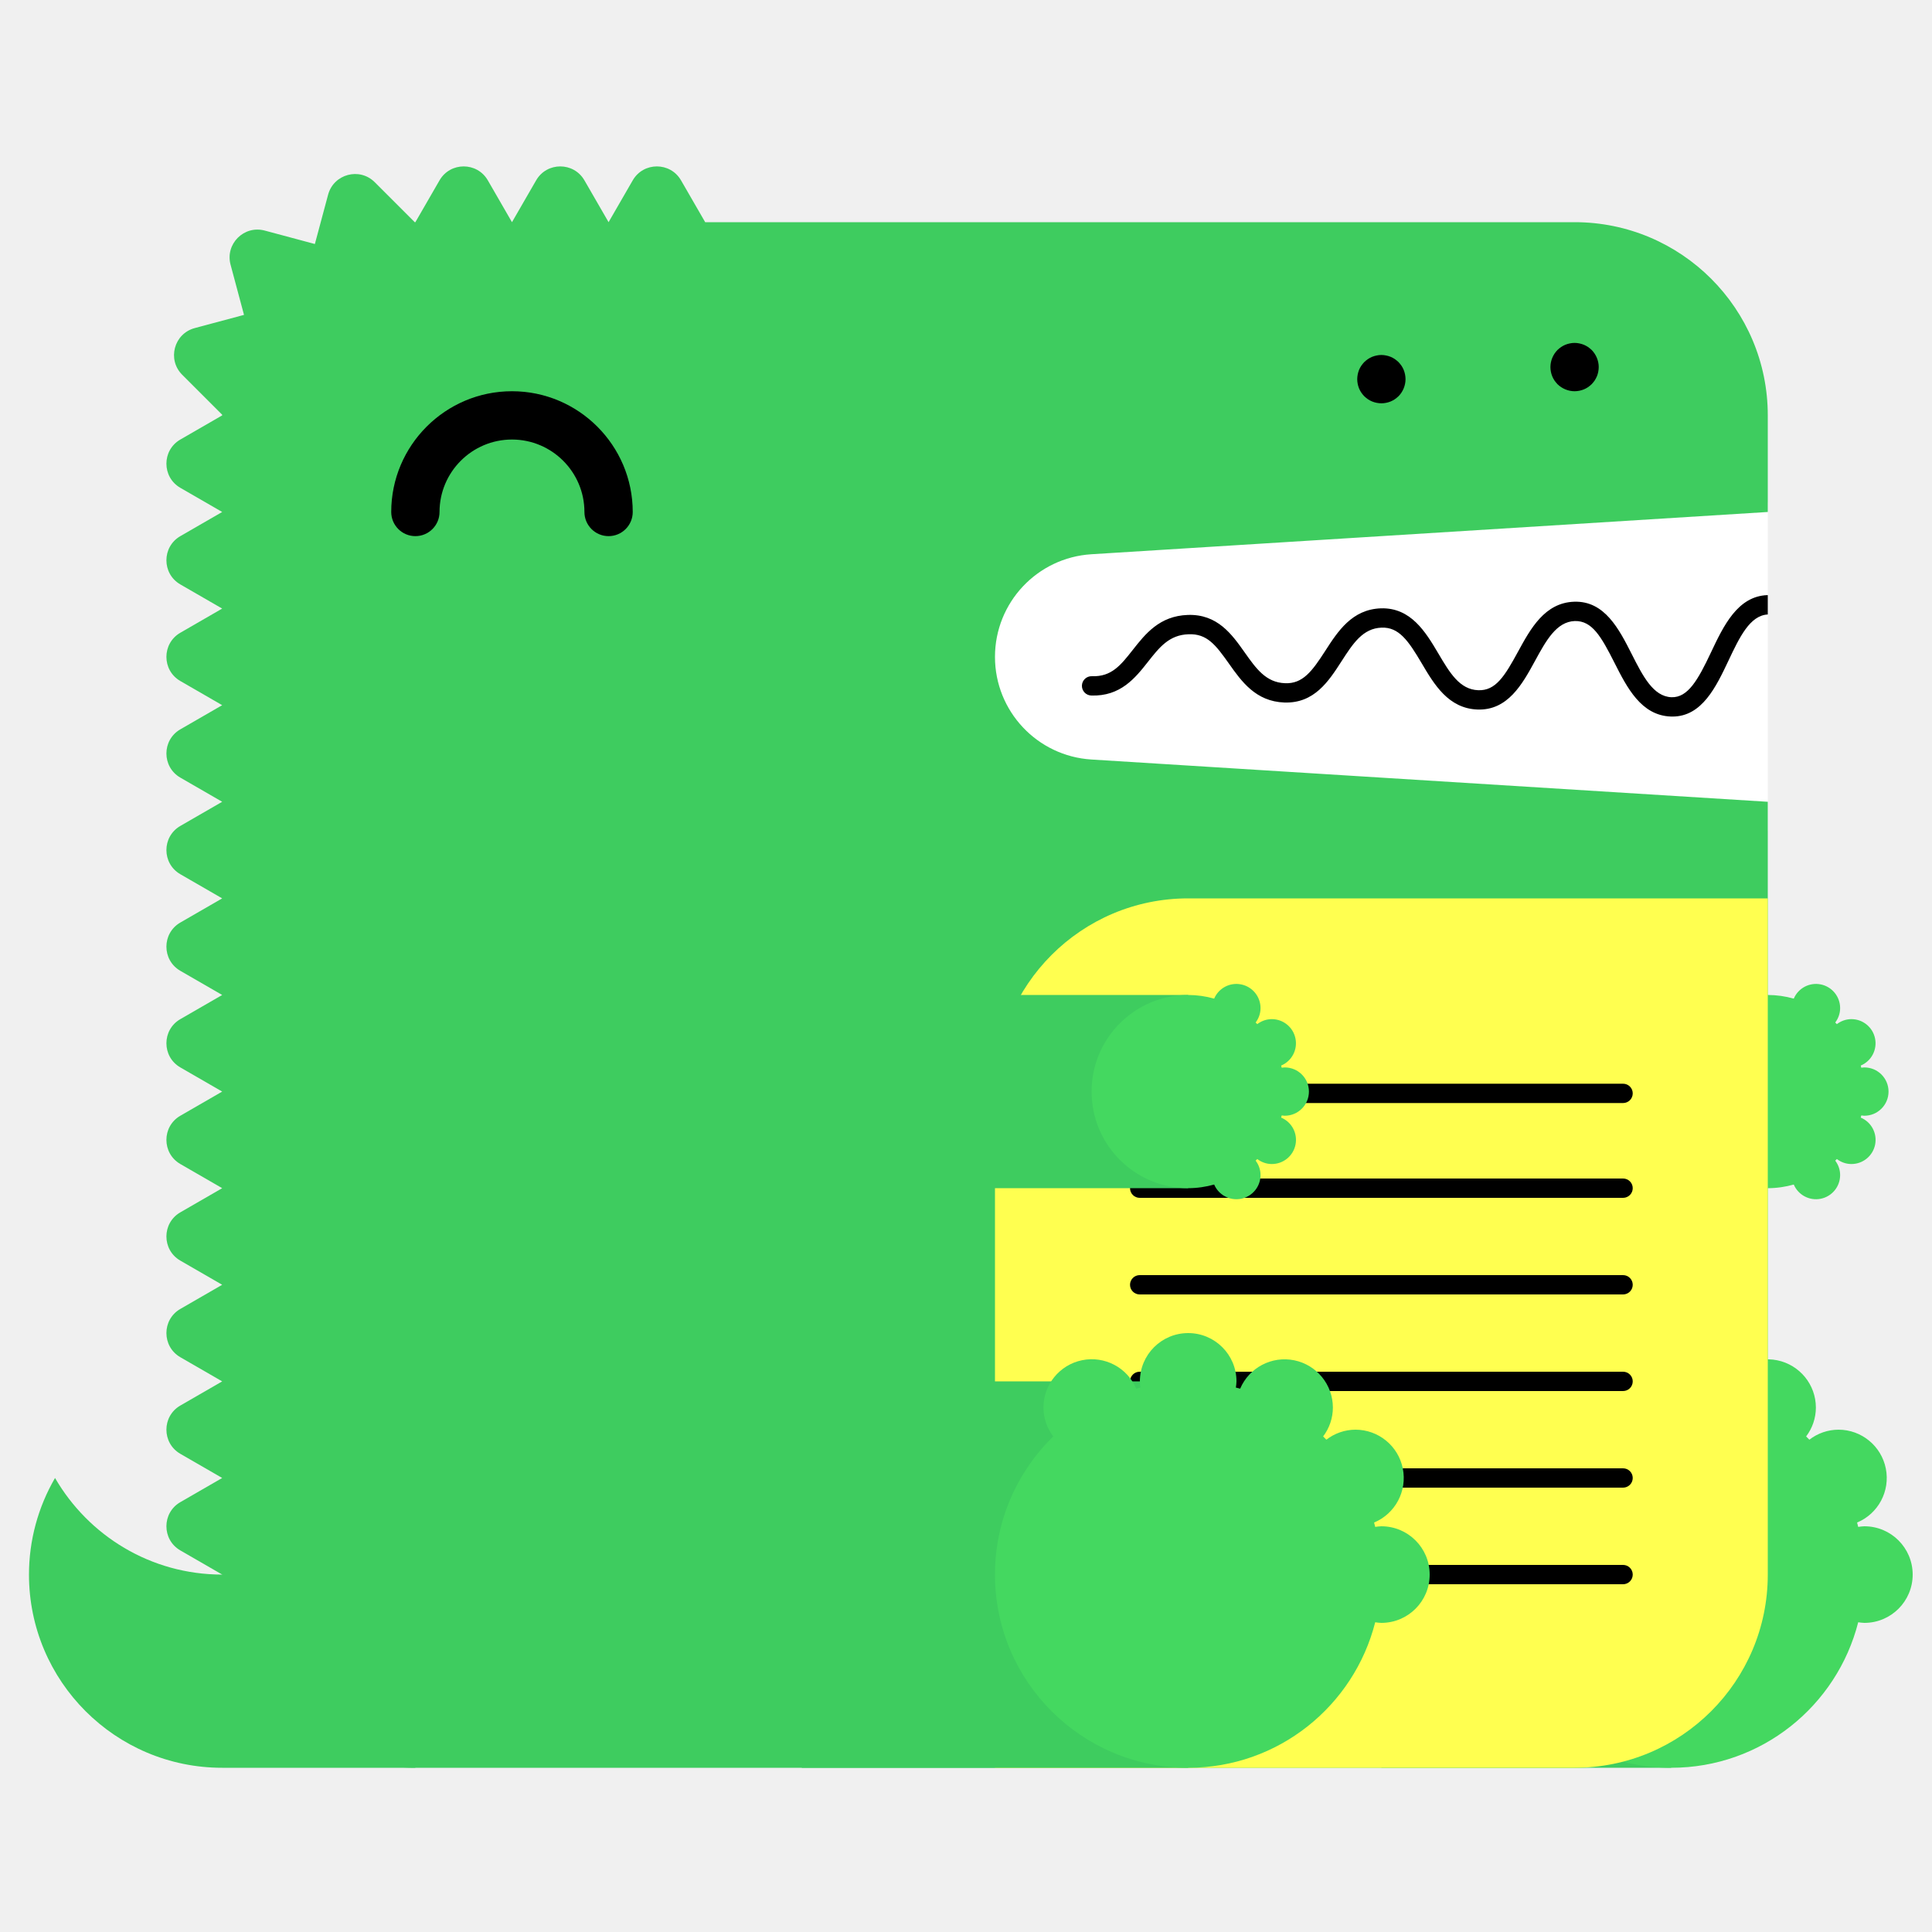
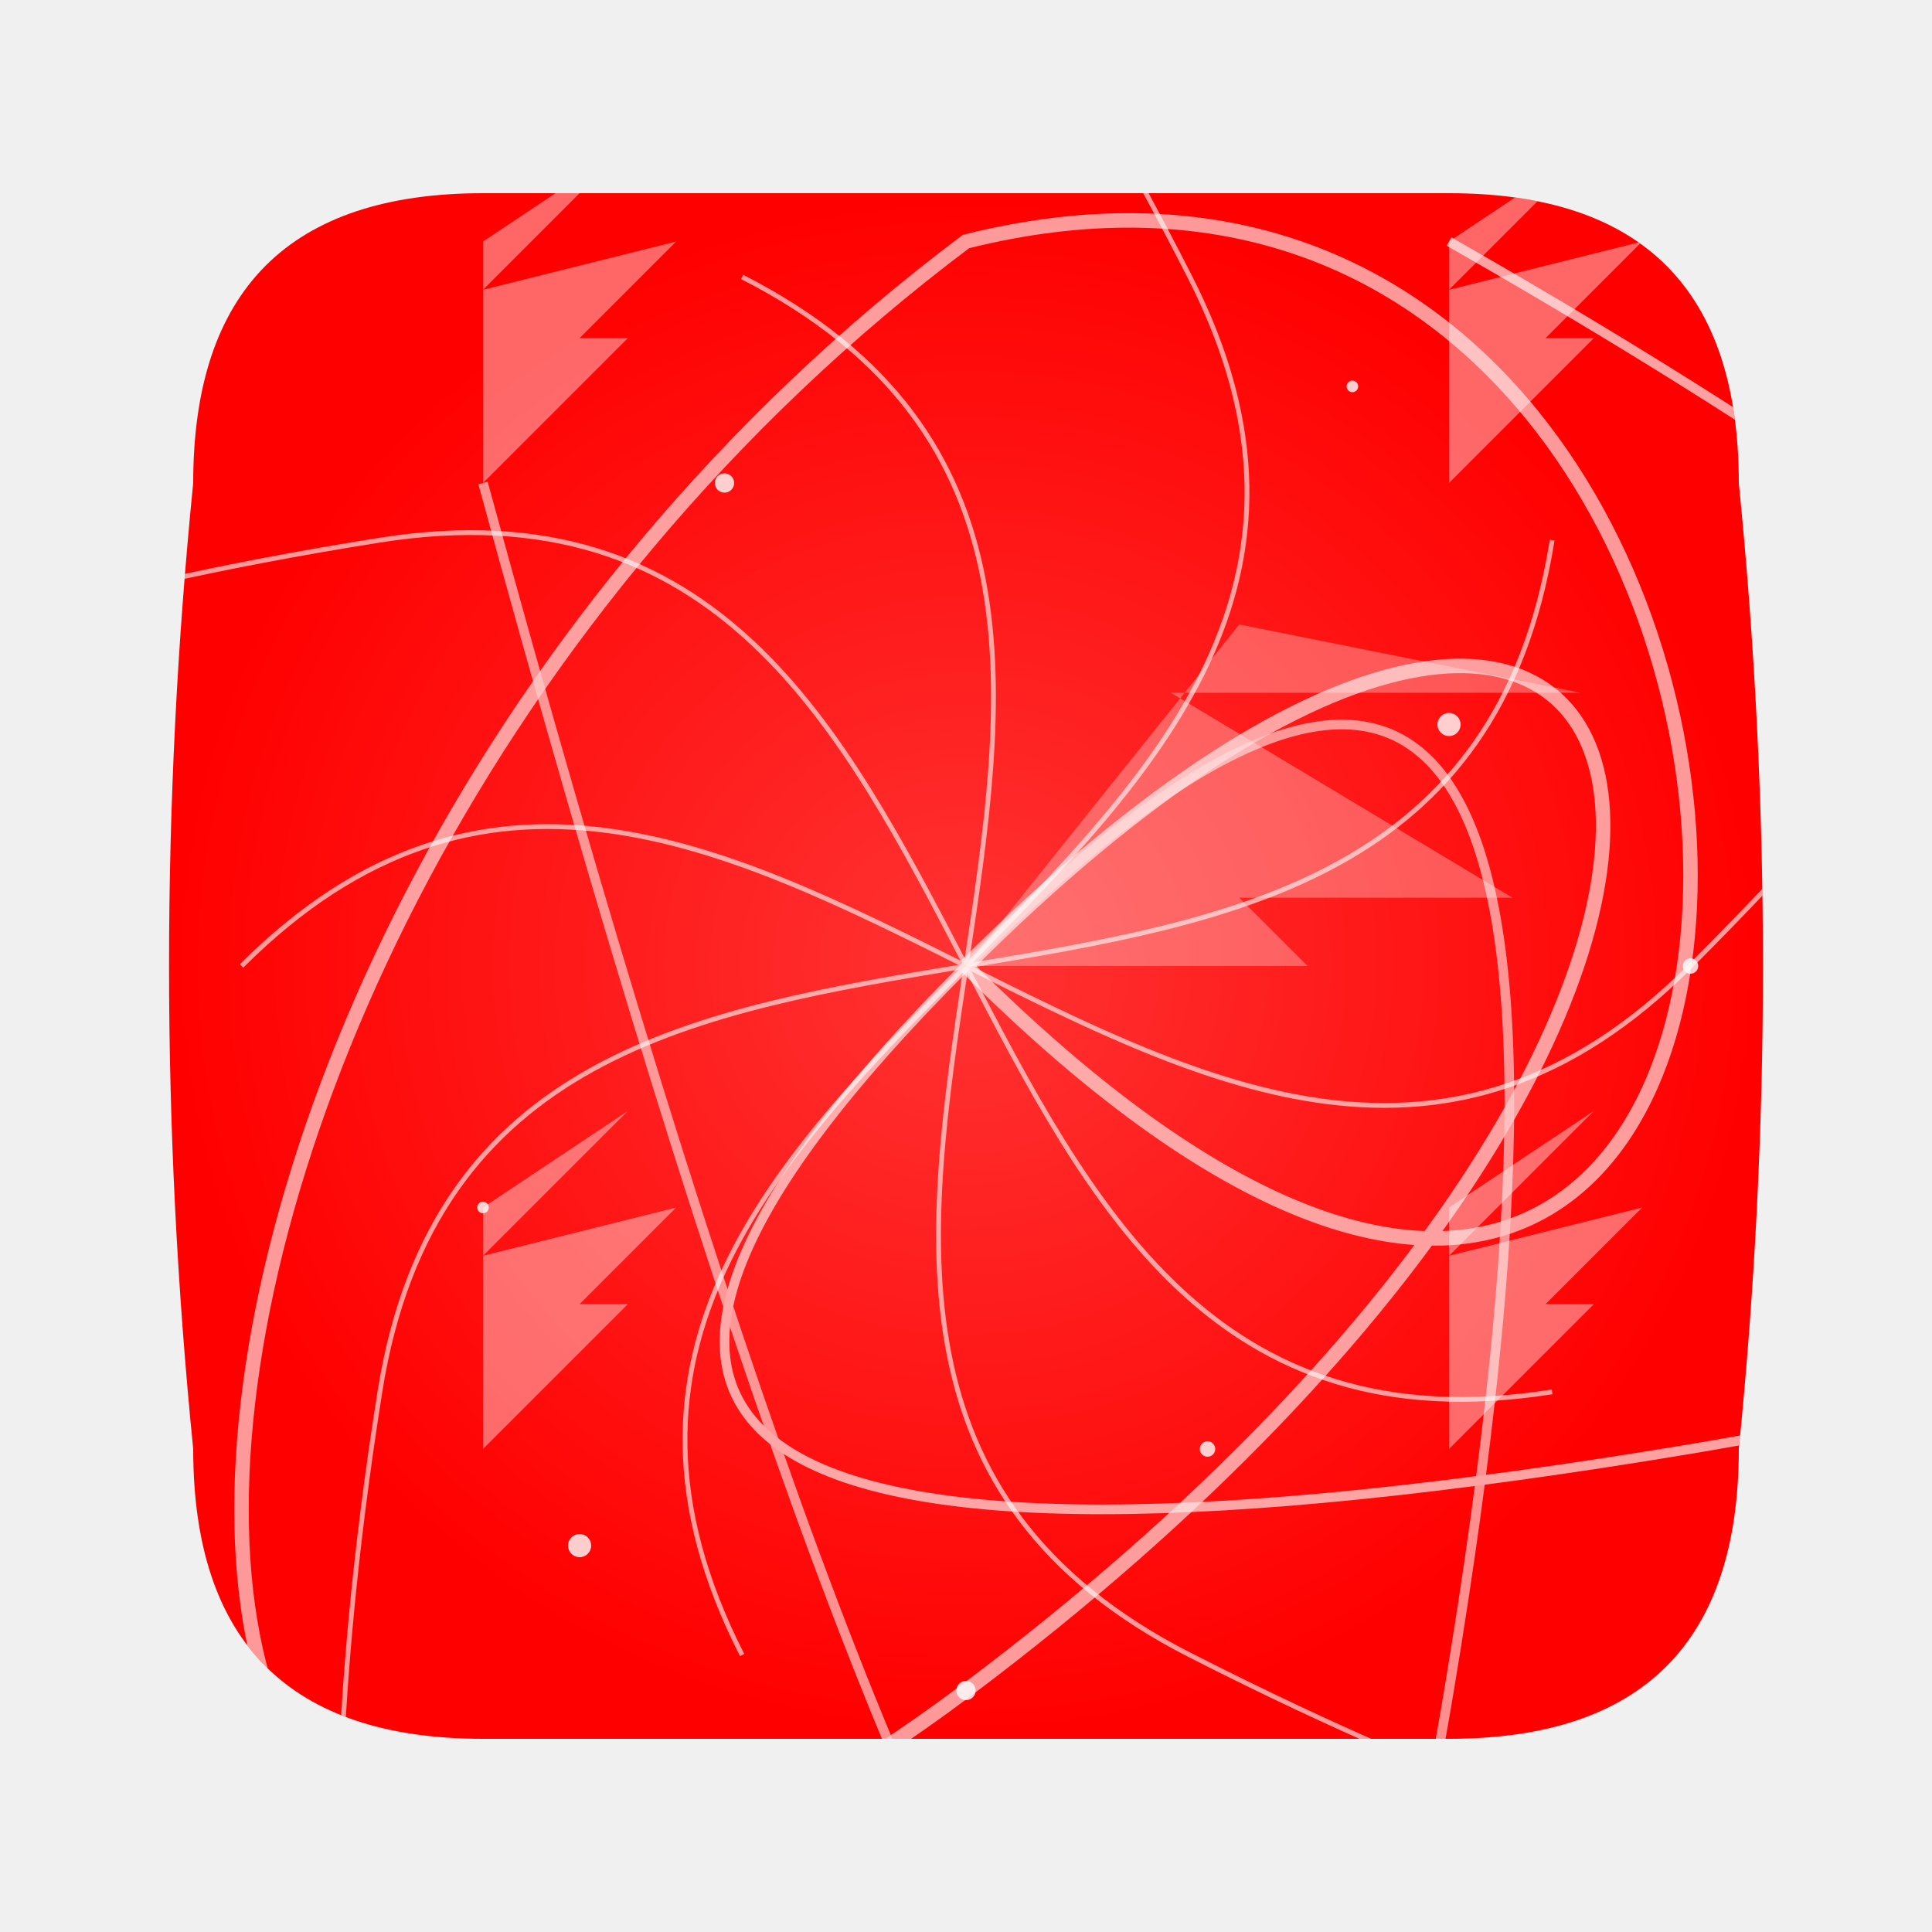
- <svg xmlns="http://www.w3.org/2000/svg" width="200" height="200" viewBox="0 0 200 200">
-   <g fill="none" fill-rule="evenodd">
-     <path fill="#FFF" d="M99 52h84v34H99z" />
-     <path d="M23 163c-7.398 0-13.843-4.027-17.303-10A19.886 19.886 0 0 0 3 163c0 11.046 8.954 20 20 20h20v-20H23z" fill="#3ECC5F" />
-     <path d="M112.98 57.376L183 53V43c0-11.046-8.954-20-20-20H73l-2.5-4.33c-1.112-1.925-3.889-1.925-5 0L63 23l-2.5-4.33c-1.111-1.925-3.889-1.925-5 0L53 23l-2.5-4.33c-1.111-1.925-3.889-1.925-5 0L43 23c-.022 0-.042.003-.065.003l-4.142-4.141c-1.57-1.571-4.252-.853-4.828 1.294l-1.369 5.104-5.192-1.392c-2.148-.575-4.111 1.389-3.535 3.536l1.39 5.193-5.102 1.367c-2.148.576-2.867 3.259-1.296 4.83l4.142 4.142c0 .021-.003.042-.003.064l-4.33 2.5c-1.925 1.111-1.925 3.889 0 5L23 53l-4.33 2.5c-1.925 1.111-1.925 3.889 0 5L23 63l-4.33 2.5c-1.925 1.111-1.925 3.889 0 5L23 73l-4.33 2.5c-1.925 1.111-1.925 3.889 0 5L23 83l-4.33 2.5c-1.925 1.111-1.925 3.889 0 5L23 93l-4.33 2.5c-1.925 1.111-1.925 3.889 0 5L23 103l-4.33 2.5c-1.925 1.111-1.925 3.889 0 5L23 113l-4.33 2.5c-1.925 1.111-1.925 3.889 0 5L23 123l-4.33 2.5c-1.925 1.111-1.925 3.889 0 5L23 133l-4.33 2.5c-1.925 1.111-1.925 3.889 0 5L23 143l-4.33 2.5c-1.925 1.111-1.925 3.889 0 5L23 153l-4.33 2.5c-1.925 1.111-1.925 3.889 0 5L23 163c0 11.046 8.954 20 20 20h120c11.046 0 20-8.954 20-20V83l-70.02-4.376A10.645 10.645 0 0 1 103 68c0-5.621 4.37-10.273 9.98-10.624" fill="#3ECC5F" />
-     <path fill="#3ECC5F" d="M143 183h30v-40h-30z" />
-     <path d="M193 158c-.219 0-.428.037-.639.064-.038-.15-.074-.301-.116-.451A5 5 0 0 0 190.32 148a4.96 4.96 0 0 0-3.016 1.036 26.531 26.531 0 0 0-.335-.336 4.955 4.955 0 0 0 1.011-2.987 5 5 0 0 0-9.599-1.959c-.148-.042-.297-.077-.445-.115.027-.211.064-.42.064-.639a5 5 0 0 0-5-5 5 5 0 0 0-5 5c0 .219.037.428.064.639-.148.038-.297.073-.445.115a4.998 4.998 0 0 0-9.599 1.959c0 1.125.384 2.151 1.011 2.987-3.717 3.632-6.031 8.693-6.031 14.3 0 11.046 8.954 20 20 20 9.339 0 17.16-6.41 19.361-15.064.211.027.42.064.639.064a5 5 0 0 0 5-5 5 5 0 0 0-5-5" fill="#44D860" />
-     <path fill="#3ECC5F" d="M153 123h30v-20h-30z" />
-     <path d="M193 115.5a2.5 2.5 0 1 0 0-5c-.109 0-.214.019-.319.032-.02-.075-.037-.15-.058-.225a2.501 2.501 0 0 0-.963-4.807c-.569 0-1.088.197-1.508.518a6.653 6.653 0 0 0-.168-.168c.314-.417.506-.931.506-1.494a2.5 2.5 0 0 0-4.8-.979A9.987 9.987 0 0 0 183 103c-5.522 0-10 4.478-10 10s4.478 10 10 10c.934 0 1.833-.138 2.69-.377a2.5 2.5 0 0 0 4.8-.979c0-.563-.192-1.077-.506-1.494.057-.055.113-.111.168-.168.42.321.939.518 1.508.518a2.5 2.5 0 0 0 .963-4.807c.021-.074.038-.15.058-.225.105.013.21.032.319.032" fill="#44D860" />
-     <path d="M63 55.5a2.5 2.5 0 0 1-2.5-2.5c0-4.136-3.364-7.5-7.5-7.5s-7.5 3.364-7.5 7.5a2.5 2.5 0 1 1-5 0c0-6.893 5.607-12.5 12.5-12.5S65.5 46.107 65.5 53a2.5 2.5 0 0 1-2.5 2.5" fill="#000" />
-     <path d="M103 183h60c11.046 0 20-8.954 20-20V93h-60c-11.046 0-20 8.954-20 20v70z" fill="#FFFF50" />
-     <path d="M168.02 124h-50.04a1 1 0 1 1 0-2h50.04a1 1 0 1 1 0 2m0 20h-50.04a1 1 0 1 1 0-2h50.04a1 1 0 1 1 0 2m0 20h-50.04a1 1 0 1 1 0-2h50.04a1 1 0 1 1 0 2m0-49.814h-50.04a1 1 0 1 1 0-2h50.04a1 1 0 1 1 0 2m0 19.814h-50.04a1 1 0 1 1 0-2h50.04a1 1 0 1 1 0 2m0 20h-50.04a1 1 0 1 1 0-2h50.04a1 1 0 1 1 0 2M183 61.611c-.012 0-.022-.006-.034-.005-3.09.105-4.552 3.196-5.842 5.923-1.346 2.85-2.387 4.703-4.093 4.647-1.889-.068-2.969-2.202-4.113-4.46-1.314-2.594-2.814-5.536-5.963-5.426-3.046.104-4.513 2.794-5.807 5.167-1.377 2.528-2.314 4.065-4.121 3.994-1.927-.07-2.951-1.805-4.136-3.813-1.321-2.236-2.848-4.75-5.936-4.664-2.994.103-4.465 2.385-5.763 4.4-1.373 2.13-2.335 3.428-4.165 3.351-1.973-.07-2.992-1.51-4.171-3.177-1.324-1.873-2.816-3.993-5.895-3.89-2.928.1-4.399 1.97-5.696 3.618-1.232 1.564-2.194 2.802-4.229 2.724a1 1 0 0 0-.072 2c3.017.101 4.545-1.8 5.872-3.487 1.177-1.496 2.193-2.787 4.193-2.855 1.926-.082 2.829 1.115 4.195 3.045 1.297 1.834 2.769 3.914 5.731 4.021 3.103.104 4.596-2.215 5.918-4.267 1.182-1.834 2.202-3.417 4.15-3.484 1.793-.067 2.769 1.35 4.145 3.681 1.297 2.197 2.766 4.686 5.787 4.796 3.125.108 4.634-2.62 5.949-5.035 1.139-2.088 2.214-4.06 4.119-4.126 1.793-.042 2.728 1.595 4.111 4.33 1.292 2.553 2.757 5.445 5.825 5.556l.169.003c3.064 0 4.518-3.075 5.805-5.794 1.139-2.41 2.217-4.68 4.067-4.773v-2z" fill="#000" />
-     <path fill="#3ECC5F" d="M83 183h40v-40H83z" />
-     <path d="M143 158c-.219 0-.428.037-.639.064-.038-.15-.074-.301-.116-.451A5 5 0 0 0 140.32 148a4.96 4.96 0 0 0-3.016 1.036 26.531 26.531 0 0 0-.335-.336 4.955 4.955 0 0 0 1.011-2.987 5 5 0 0 0-9.599-1.959c-.148-.042-.297-.077-.445-.115.027-.211.064-.42.064-.639a5 5 0 0 0-5-5 5 5 0 0 0-5 5c0 .219.037.428.064.639-.148.038-.297.073-.445.115a4.998 4.998 0 0 0-9.599 1.959c0 1.125.384 2.151 1.011 2.987-3.717 3.632-6.031 8.693-6.031 14.3 0 11.046 8.954 20 20 20 9.339 0 17.16-6.41 19.361-15.064.211.027.42.064.639.064a5 5 0 0 0 5-5 5 5 0 0 0-5-5" fill="#44D860" />
-     <path fill="#3ECC5F" d="M83 123h40v-20H83z" />
-     <path d="M133 115.5a2.5 2.5 0 1 0 0-5c-.109 0-.214.019-.319.032-.02-.075-.037-.15-.058-.225a2.501 2.501 0 0 0-.963-4.807c-.569 0-1.088.197-1.508.518a6.653 6.653 0 0 0-.168-.168c.314-.417.506-.931.506-1.494a2.5 2.5 0 0 0-4.8-.979A9.987 9.987 0 0 0 123 103c-5.522 0-10 4.478-10 10s4.478 10 10 10c.934 0 1.833-.138 2.69-.377a2.5 2.5 0 0 0 4.8-.979c0-.563-.192-1.077-.506-1.494.057-.055.113-.111.168-.168.42.321.939.518 1.508.518a2.5 2.5 0 0 0 .963-4.807c.021-.074.038-.15.058-.225.105.013.21.032.319.032" fill="#44D860" />
-     <path d="M143 41.75c-.16 0-.33-.02-.49-.05a2.52 2.52 0 0 1-.47-.14c-.15-.06-.29-.14-.431-.23-.13-.09-.259-.2-.38-.31-.109-.12-.219-.24-.309-.38s-.17-.28-.231-.43a2.619 2.619 0 0 1-.189-.96c0-.16.02-.33.05-.49.03-.16.08-.31.139-.47.061-.15.141-.29.231-.43.09-.13.2-.26.309-.38.121-.11.25-.22.38-.31.141-.09.281-.17.431-.23.149-.06.31-.11.47-.14.32-.07.65-.07.98 0 .159.03.32.08.47.14.149.06.29.14.43.23.13.09.259.2.38.31.11.12.22.25.31.38.09.14.17.28.23.43.06.16.11.31.14.47.029.16.05.33.05.49 0 .66-.271 1.31-.73 1.77-.121.11-.25.22-.38.31-.14.09-.281.17-.43.23a2.565 2.565 0 0 1-.96.19m20-1.25c-.66 0-1.3-.27-1.771-.73a3.802 3.802 0 0 1-.309-.38c-.09-.14-.17-.28-.231-.43a2.619 2.619 0 0 1-.189-.96c0-.66.27-1.3.729-1.77.121-.11.25-.22.38-.31.141-.09.281-.17.431-.23.149-.06.31-.11.47-.14.32-.07.66-.07.98 0 .159.03.32.08.47.14.149.06.29.14.43.23.13.09.259.2.38.31.459.47.73 1.11.73 1.77 0 .16-.021.33-.05.49-.03.16-.08.32-.14.47-.07.15-.14.29-.23.43-.09.13-.2.26-.31.38-.121.11-.25.22-.38.31-.14.09-.281.17-.43.23a2.565 2.565 0 0 1-.96.19" fill="#000" />
+ <svg xmlns="http://www.w3.org/2000/svg" viewBox="0 0 400 400">
+   <defs>
+     <radialGradient id="bg-gradient-1" cx="50%" cy="50%" r="50%">
+       <stop offset="0%" style="stop-color:#ff3333" />
+       <stop offset="100%" style="stop-color:#ff0000" />
+     </radialGradient>
+     <mask id="fractal-mask">
+       <path d="M40,100                 C40,60 60,40 100,40                  L300,40                C340,40 360,60 360,100                Q370,200 360,300                C360,340 340,360 300,360                L100,360                C60,360 40,340 40,300                Q30,200 40,100" fill="white" />
+     </mask>
+   </defs>
+   <path d="M40,100             C40,60 60,40 100,40              L300,40            C340,40 360,60 360,100            Q370,200 360,300            C360,340 340,360 300,360            L100,360            C60,360 40,340 40,300            Q30,200 40,100" fill="url(#bg-gradient-1)" />
+   <g mask="url(#fractal-mask)">
+     <path d="M200,200               C350,50 400,200 200,350               C0,500 0,200 200,50               C400,0 400,400 200,200" fill="none" stroke="#ffffff" stroke-width="3" opacity="0.6">
+       <animate attributeName="d" dur="20s" repeatCount="indefinite" values="M200,200 C350,50 400,200 200,350 C0,500 0,200 200,50 C400,0 400,400 200,200;                        M200,200 C300,100 350,300 150,300 C0,300 50,100 250,100 C450,100 350,350 200,200;                        M200,200 C350,50 400,200 200,350 C0,500 0,200 200,50 C400,0 400,400 200,200" />
+     </path>
+     <g opacity="0.7">
+       <path d="M200,200 Q350,50 300,350 T100,100" fill="none" stroke="#ffcccc" stroke-width="2" />
+       <path d="M200,200 Q50,350 350,300 T300,50" fill="none" stroke="#ffe6e6" stroke-width="2" />
+     </g>
+     <g>
+       <path d="M200,200 l50,-50 l-20,0 l40,-40 l-80,20 l60,-60 l-60,40 z" fill="#ffffff" opacity="0.3" transform="rotate(45 200 200)">
+         <animate attributeName="opacity" values="0.3;0.5;0.3" dur="3s" repeatCount="indefinite" />
+       </path>
+       <g opacity="0.4">
+         <path d="M100,100 l30,-30 l-10,0 l20,-20 l-40,10 l30,-30 l-30,20 z" fill="#ffffff" />
+         <path d="M300,300 l30,-30 l-10,0 l20,-20 l-40,10 l30,-30 l-30,20 z" fill="#ffffff" />
+         <path d="M300,100 l30,-30 l-10,0 l20,-20 l-40,10 l30,-30 l-30,20 z" fill="#ffffff" />
+         <path d="M100,300 l30,-30 l-10,0 l20,-20 l-40,10 l30,-30 l-30,20 z" fill="#ffffff" />
+       </g>
+     </g>
+     <g opacity="0.6">
+       <path d="M50,200 C150,100 250,300 350,200 S400,100 450,200" fill="none" stroke="#ffffff" stroke-width="1" transform="rotate(0 200 200)" />
+       <path d="M50,200 C150,100 250,300 350,200 S400,100 450,200" fill="none" stroke="#ffffff" stroke-width="1" transform="rotate(72 200 200)" />
+       <path d="M50,200 C150,100 250,300 350,200 S400,100 450,200" fill="none" stroke="#ffffff" stroke-width="1" transform="rotate(144 200 200)" />
+       <path d="M50,200 C150,100 250,300 350,200 S400,100 450,200" fill="none" stroke="#ffffff" stroke-width="1" transform="rotate(216 200 200)" />
+       <path d="M50,200 C150,100 250,300 350,200 S400,100 450,200" fill="none" stroke="#ffffff" stroke-width="1" transform="rotate(288 200 200)" />
+     </g>
+     <g opacity="0.8">
+       <circle cx="150" cy="100" r="2" fill="#ffffff" />
+       <circle cx="250" cy="300" r="1.6" fill="#ffffff" />
+       <circle cx="300" cy="150" r="2.4" fill="#ffffff" />
+       <circle cx="100" cy="250" r="1.2" fill="#ffffff" />
+       <circle cx="200" cy="350" r="2" fill="#ffffff" />
+       <circle cx="350" cy="200" r="1.6" fill="#ffffff" />
+       <circle cx="120" cy="320" r="2.4" fill="#ffffff" />
+       <circle cx="280" cy="80" r="1.2" fill="#ffffff" />
+     </g>
  </g>
</svg>
